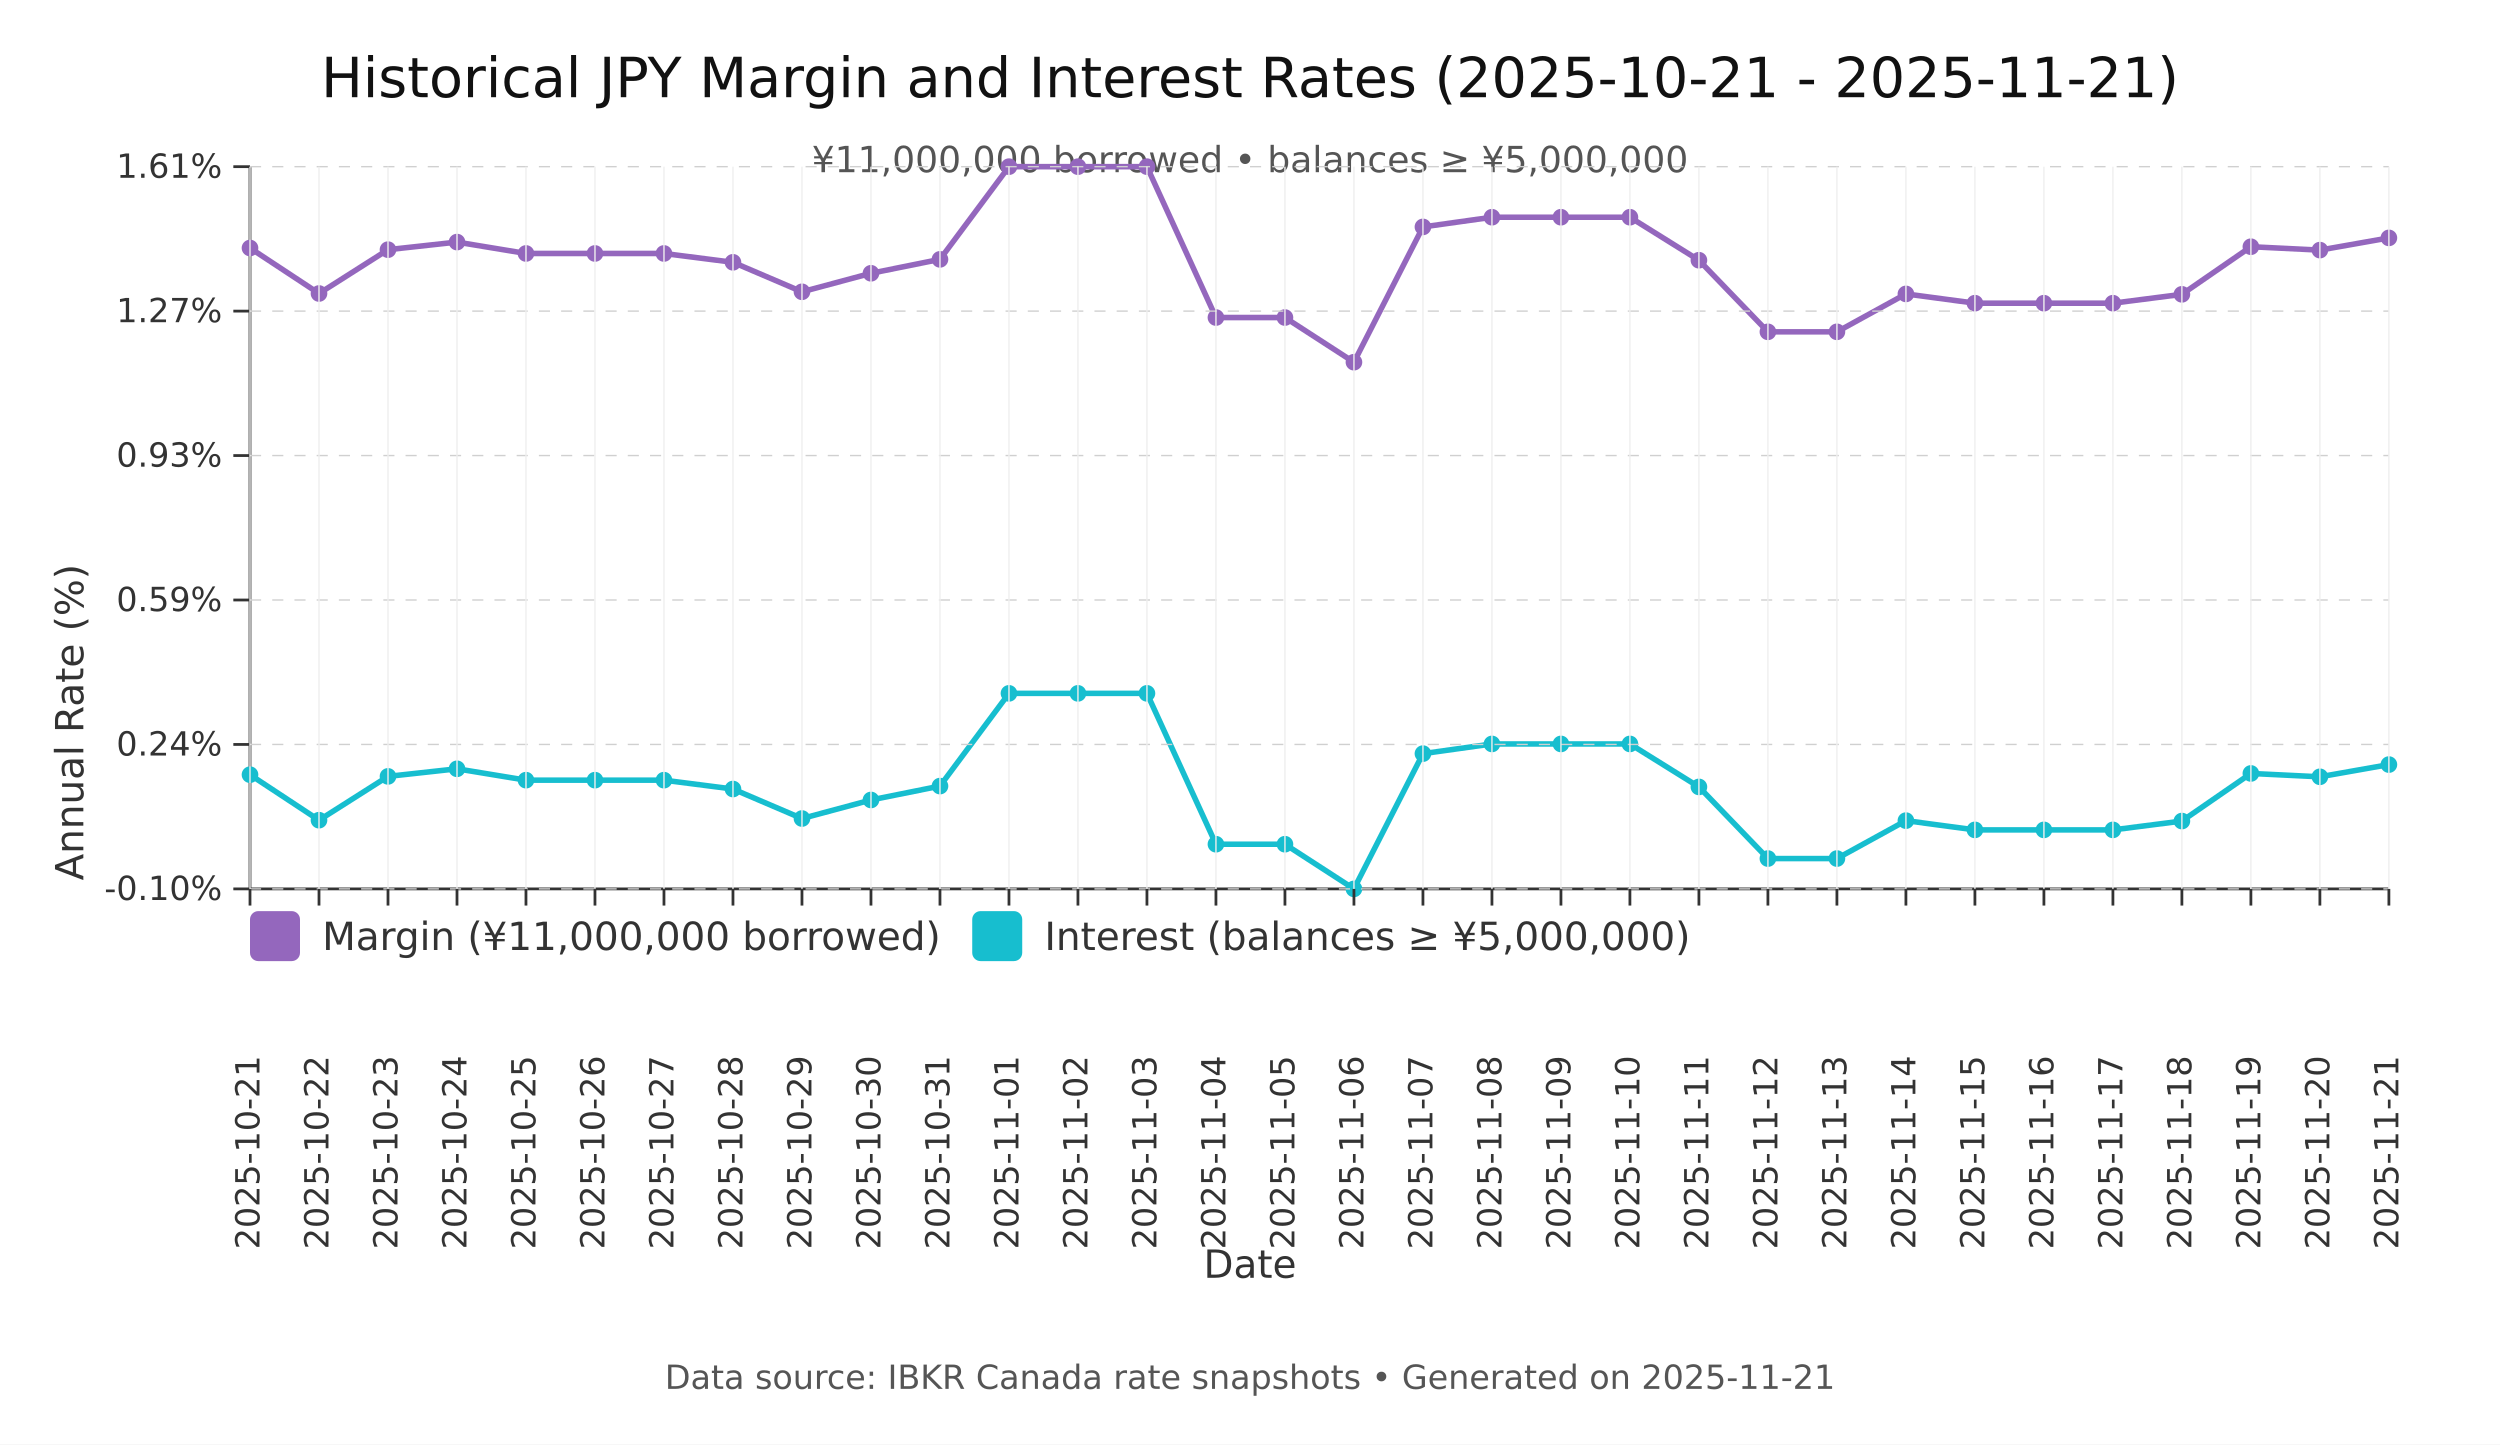
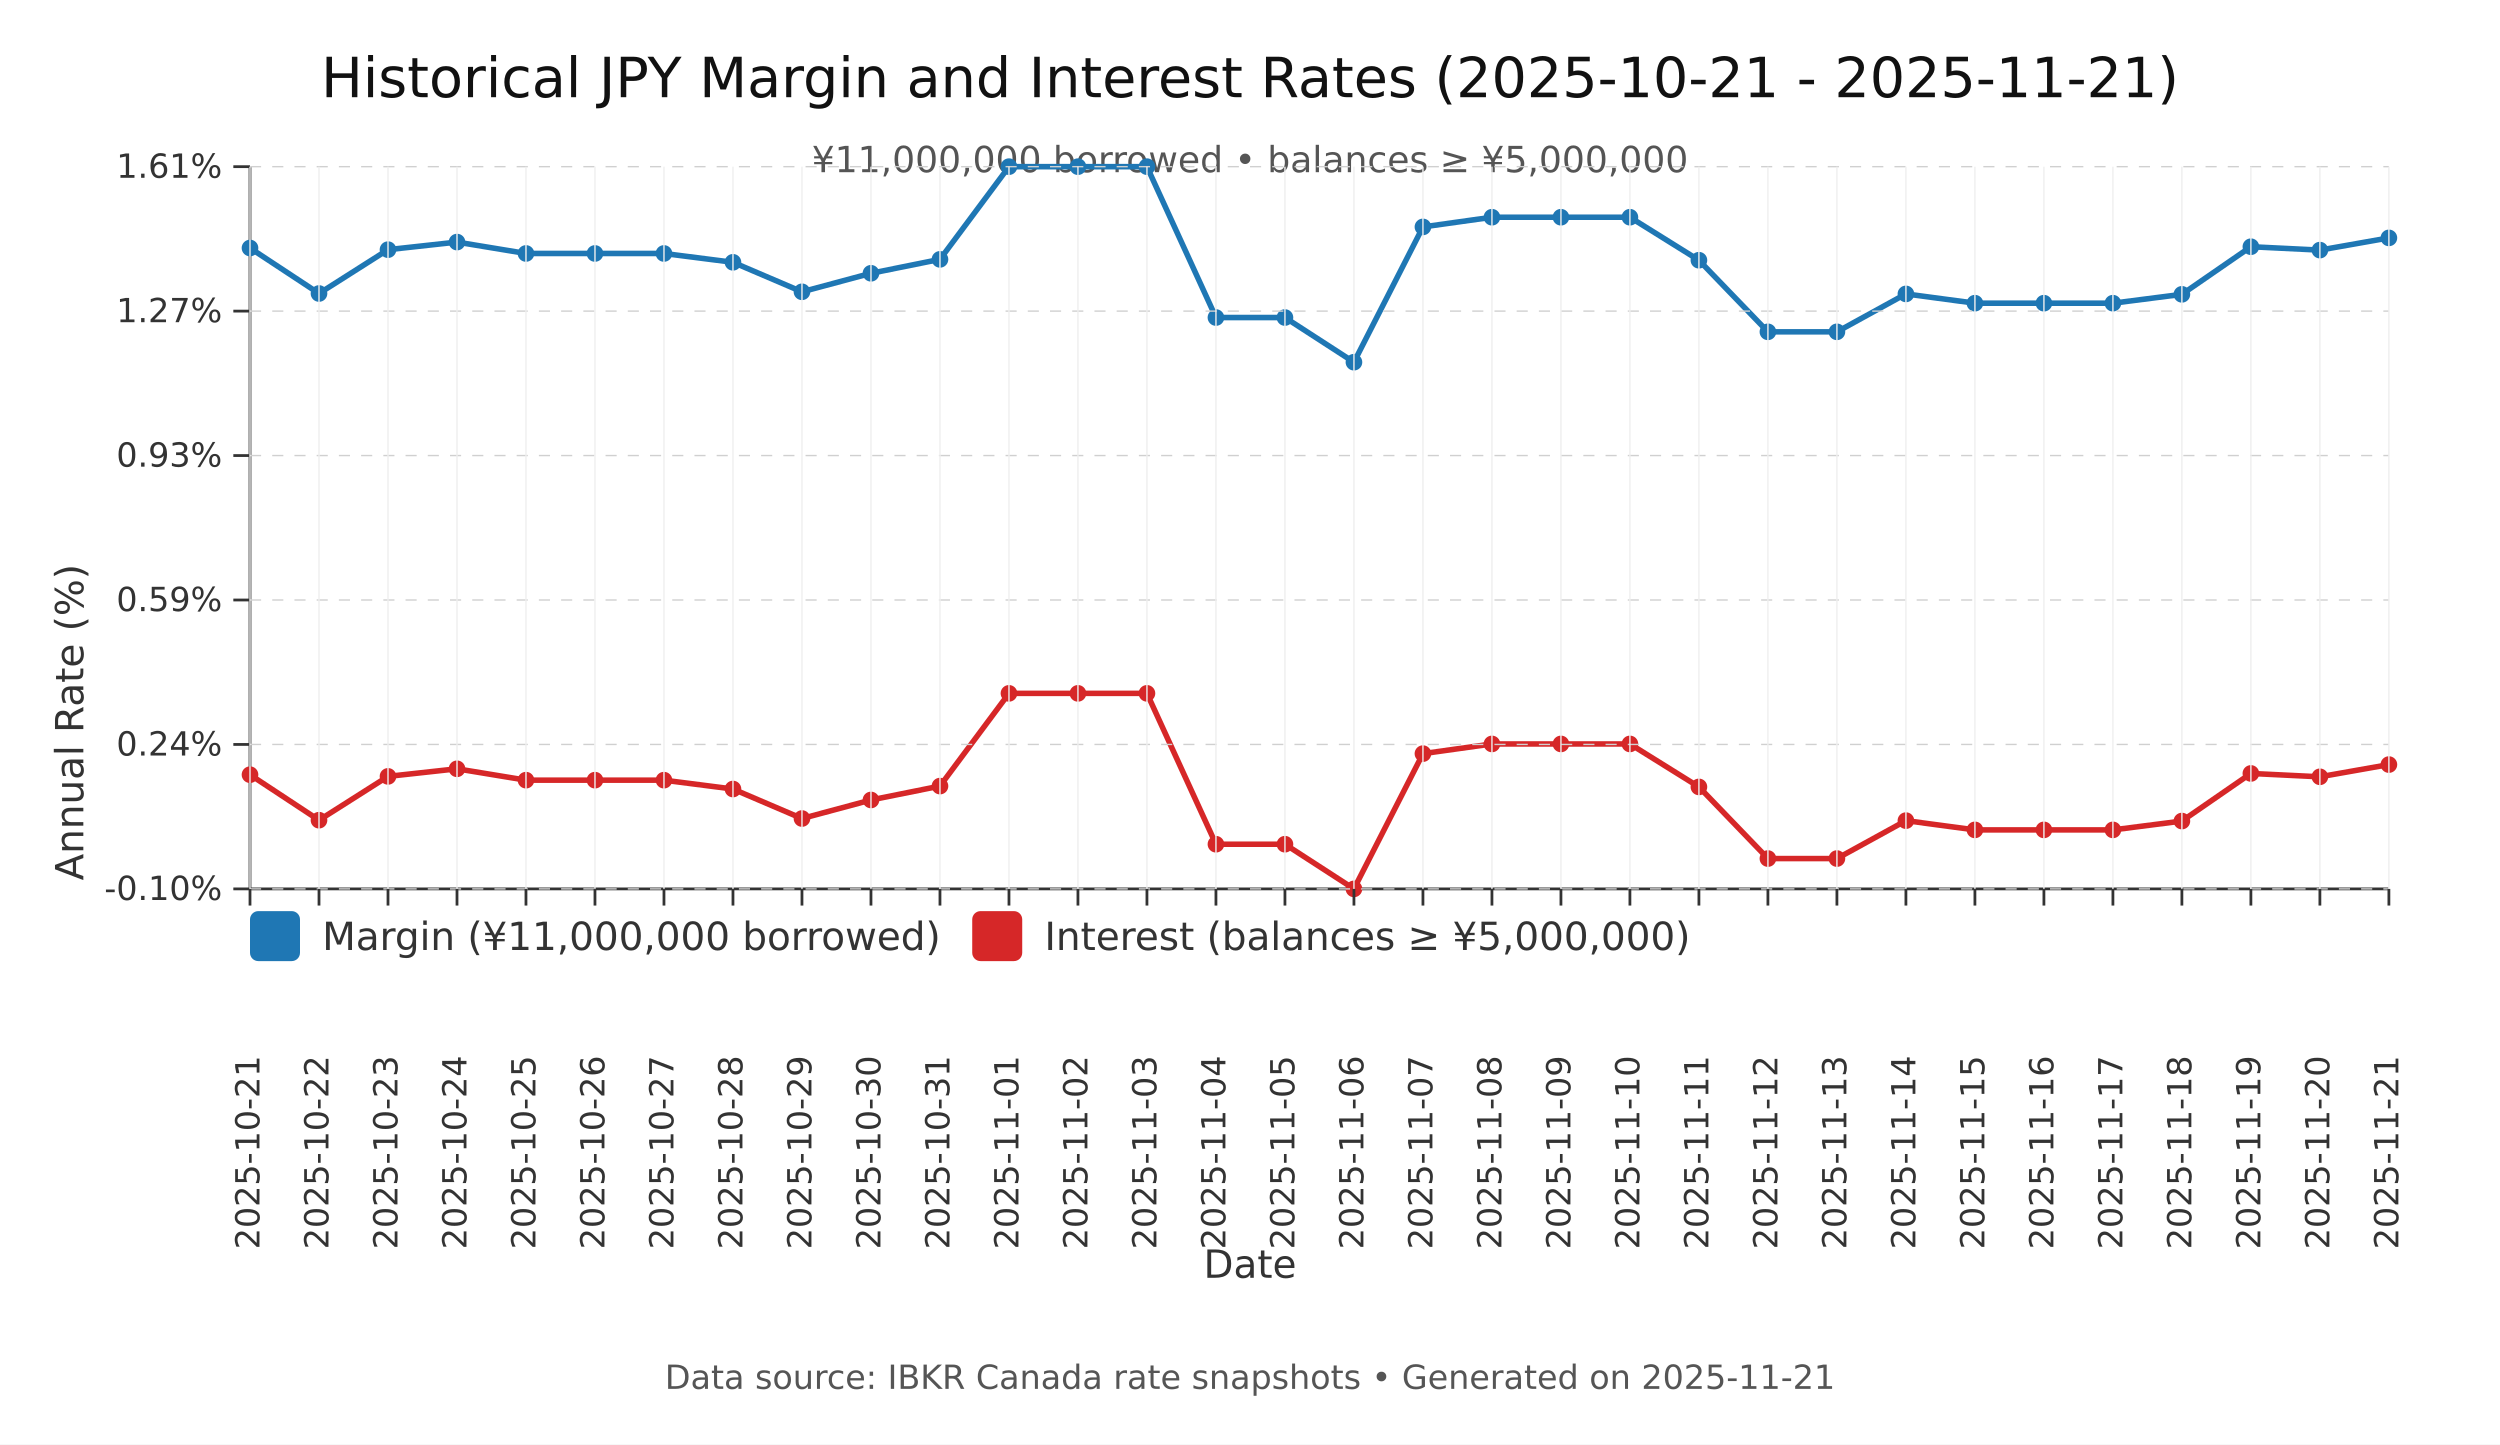
<svg xmlns="http://www.w3.org/2000/svg" viewBox="0 0 900 520">
  <style>
        text { font-family: 'DejaVu Sans', Arial, sans-serif; }
    </style>
  <rect x="0" y="0" width="900" height="520" fill="white" />
  <text x="450.0" y="35" text-anchor="middle" font-size="20" fill="#111">Historical JPY Margin and Interest Rates (2025-10-21 - 2025-11-21)</text>
  <text x="450.0" y="62" text-anchor="middle" font-size="13" fill="#555">¥11,000,000 borrowed • balances ≥ ¥5,000,000</text>
  <text x="450.0" y="460" text-anchor="middle" font-size="14" fill="#333">Date</text>
  <text x="30" y="260.0" text-anchor="middle" font-size="14" fill="#333" transform="rotate(-90 30 260.0)">Annual Rate (%)</text>
  <text x="450.0" y="500" text-anchor="middle" font-size="12" fill="#555">Data source: IBKR Canada rate snapshots • Generated on 2025-11-21</text>
  <line x1="90" y1="320" x2="860" y2="320" stroke="#333" stroke-width="1" />
  <line x1="90" y1="60" x2="90" y2="320" stroke="#333" stroke-width="1" />
-   <polyline fill="none" stroke="#9467bd" stroke-width="2" points="90.00,89.28 114.84,105.66 139.68,89.88 164.52,87.15 189.35,91.25 214.19,91.25 239.03,91.25 263.87,94.43 288.71,105.05 313.55,98.38 338.39,93.37 363.23,60.00 388.06,60.00 412.90,60.00 437.74,114.31 462.58,114.31 487.42,130.39 512.26,81.69 537.10,78.20 561.94,78.20 586.77,78.20 611.61,93.68 636.45,119.46 661.29,119.46 686.13,105.81 710.97,109.15 735.81,109.15 760.65,109.15 785.48,105.96 810.32,88.82 835.16,90.04 860.00,85.64" />
-   <polyline fill="none" stroke="#17becf" stroke-width="2" points="90.00,278.89 114.84,295.27 139.68,279.50 164.52,276.77 189.35,280.86 214.19,280.86 239.03,280.86 263.87,284.05 288.71,294.67 313.55,287.99 338.39,282.99 363.23,249.61 388.06,249.61 412.90,249.61 437.74,303.92 462.58,303.92 487.42,320.00 512.26,271.31 537.10,267.82 561.94,267.82 586.77,267.82 611.61,283.29 636.45,309.08 661.29,309.08 686.13,295.43 710.97,298.76 735.81,298.76 760.65,298.76 785.48,295.58 810.32,278.44 835.16,279.65 860.00,275.25" />
-   <circle cx="90.00" cy="89.28" r="3" fill="#9467bd" />
-   <circle cx="114.84" cy="105.66" r="3" fill="#9467bd" />
-   <circle cx="139.68" cy="89.88" r="3" fill="#9467bd" />
-   <circle cx="164.52" cy="87.15" r="3" fill="#9467bd" />
-   <circle cx="189.35" cy="91.25" r="3" fill="#9467bd" />
-   <circle cx="214.19" cy="91.25" r="3" fill="#9467bd" />
-   <circle cx="239.03" cy="91.25" r="3" fill="#9467bd" />
-   <circle cx="263.87" cy="94.43" r="3" fill="#9467bd" />
-   <circle cx="288.71" cy="105.05" r="3" fill="#9467bd" />
-   <circle cx="313.55" cy="98.38" r="3" fill="#9467bd" />
-   <circle cx="338.39" cy="93.37" r="3" fill="#9467bd" />
-   <circle cx="363.23" cy="60.00" r="3" fill="#9467bd" />
-   <circle cx="388.06" cy="60.00" r="3" fill="#9467bd" />
-   <circle cx="412.90" cy="60.00" r="3" fill="#9467bd" />
-   <circle cx="437.74" cy="114.31" r="3" fill="#9467bd" />
-   <circle cx="462.58" cy="114.31" r="3" fill="#9467bd" />
-   <circle cx="487.42" cy="130.39" r="3" fill="#9467bd" />
-   <circle cx="512.26" cy="81.69" r="3" fill="#9467bd" />
-   <circle cx="537.10" cy="78.20" r="3" fill="#9467bd" />
-   <circle cx="561.94" cy="78.20" r="3" fill="#9467bd" />
-   <circle cx="586.77" cy="78.20" r="3" fill="#9467bd" />
-   <circle cx="611.61" cy="93.68" r="3" fill="#9467bd" />
-   <circle cx="636.45" cy="119.46" r="3" fill="#9467bd" />
-   <circle cx="661.29" cy="119.46" r="3" fill="#9467bd" />
-   <circle cx="686.13" cy="105.81" r="3" fill="#9467bd" />
-   <circle cx="710.97" cy="109.15" r="3" fill="#9467bd" />
-   <circle cx="735.81" cy="109.15" r="3" fill="#9467bd" />
-   <circle cx="760.65" cy="109.15" r="3" fill="#9467bd" />
-   <circle cx="785.48" cy="105.96" r="3" fill="#9467bd" />
-   <circle cx="810.32" cy="88.82" r="3" fill="#9467bd" />
-   <circle cx="835.16" cy="90.04" r="3" fill="#9467bd" />
-   <circle cx="860.00" cy="85.64" r="3" fill="#9467bd" />
-   <circle cx="90.00" cy="278.89" r="3" fill="#17becf" />
-   <circle cx="114.84" cy="295.27" r="3" fill="#17becf" />
-   <circle cx="139.68" cy="279.50" r="3" fill="#17becf" />
-   <circle cx="164.52" cy="276.77" r="3" fill="#17becf" />
-   <circle cx="189.35" cy="280.86" r="3" fill="#17becf" />
-   <circle cx="214.19" cy="280.86" r="3" fill="#17becf" />
-   <circle cx="239.03" cy="280.86" r="3" fill="#17becf" />
-   <circle cx="263.87" cy="284.05" r="3" fill="#17becf" />
-   <circle cx="288.71" cy="294.67" r="3" fill="#17becf" />
-   <circle cx="313.55" cy="287.99" r="3" fill="#17becf" />
-   <circle cx="338.39" cy="282.99" r="3" fill="#17becf" />
-   <circle cx="363.23" cy="249.61" r="3" fill="#17becf" />
-   <circle cx="388.06" cy="249.61" r="3" fill="#17becf" />
-   <circle cx="412.90" cy="249.61" r="3" fill="#17becf" />
-   <circle cx="437.74" cy="303.92" r="3" fill="#17becf" />
-   <circle cx="462.58" cy="303.92" r="3" fill="#17becf" />
-   <circle cx="487.42" cy="320.00" r="3" fill="#17becf" />
-   <circle cx="512.26" cy="271.31" r="3" fill="#17becf" />
-   <circle cx="537.10" cy="267.82" r="3" fill="#17becf" />
-   <circle cx="561.94" cy="267.82" r="3" fill="#17becf" />
-   <circle cx="586.77" cy="267.82" r="3" fill="#17becf" />
-   <circle cx="611.61" cy="283.29" r="3" fill="#17becf" />
-   <circle cx="636.45" cy="309.08" r="3" fill="#17becf" />
-   <circle cx="661.29" cy="309.08" r="3" fill="#17becf" />
-   <circle cx="686.13" cy="295.43" r="3" fill="#17becf" />
-   <circle cx="710.97" cy="298.76" r="3" fill="#17becf" />
-   <circle cx="735.81" cy="298.76" r="3" fill="#17becf" />
-   <circle cx="760.65" cy="298.76" r="3" fill="#17becf" />
-   <circle cx="785.48" cy="295.58" r="3" fill="#17becf" />
-   <circle cx="810.32" cy="278.44" r="3" fill="#17becf" />
-   <circle cx="835.16" cy="279.65" r="3" fill="#17becf" />
-   <circle cx="860.00" cy="275.25" r="3" fill="#17becf" />
-   <rect x="90.00" y="328.00" width="18" height="18" rx="3" fill="#9467bd" />
+   <polyline fill="none" stroke="#1f77b4" stroke-width="2" points="90.00,89.28 114.84,105.66 139.68,89.88 164.52,87.15 189.35,91.25 214.19,91.25 239.03,91.25 263.87,94.43 288.71,105.05 313.55,98.38 338.39,93.37 363.23,60.00 388.06,60.00 412.90,60.00 437.74,114.31 462.58,114.31 487.42,130.39 512.26,81.69 537.10,78.20 561.94,78.20 586.77,78.20 611.61,93.68 636.45,119.46 661.29,119.46 686.13,105.81 710.97,109.15 735.81,109.15 760.65,109.15 785.48,105.96 810.32,88.82 835.16,90.04 860.00,85.64" />
+   <polyline fill="none" stroke="#d62728" stroke-width="2" points="90.00,278.89 114.84,295.27 139.68,279.50 164.52,276.77 189.35,280.86 214.19,280.86 239.03,280.86 263.87,284.05 288.71,294.67 313.55,287.99 338.39,282.99 363.23,249.61 388.06,249.61 412.90,249.61 437.74,303.92 462.58,303.92 487.42,320.00 512.26,271.31 537.10,267.82 561.94,267.82 586.77,267.82 611.61,283.29 636.45,309.08 661.29,309.08 686.13,295.43 710.97,298.76 735.81,298.76 760.65,298.76 785.48,295.58 810.32,278.44 835.16,279.65 860.00,275.25" />
+   <circle cx="90.00" cy="89.28" r="3" fill="#1f77b4" />
+   <circle cx="114.84" cy="105.66" r="3" fill="#1f77b4" />
+   <circle cx="139.68" cy="89.88" r="3" fill="#1f77b4" />
+   <circle cx="164.52" cy="87.15" r="3" fill="#1f77b4" />
+   <circle cx="189.35" cy="91.25" r="3" fill="#1f77b4" />
+   <circle cx="214.19" cy="91.25" r="3" fill="#1f77b4" />
+   <circle cx="239.03" cy="91.25" r="3" fill="#1f77b4" />
+   <circle cx="263.87" cy="94.43" r="3" fill="#1f77b4" />
+   <circle cx="288.71" cy="105.05" r="3" fill="#1f77b4" />
+   <circle cx="313.55" cy="98.38" r="3" fill="#1f77b4" />
+   <circle cx="338.39" cy="93.37" r="3" fill="#1f77b4" />
+   <circle cx="363.23" cy="60.00" r="3" fill="#1f77b4" />
+   <circle cx="388.06" cy="60.00" r="3" fill="#1f77b4" />
+   <circle cx="412.90" cy="60.00" r="3" fill="#1f77b4" />
+   <circle cx="437.74" cy="114.31" r="3" fill="#1f77b4" />
+   <circle cx="462.58" cy="114.31" r="3" fill="#1f77b4" />
+   <circle cx="487.42" cy="130.39" r="3" fill="#1f77b4" />
+   <circle cx="512.26" cy="81.69" r="3" fill="#1f77b4" />
+   <circle cx="537.10" cy="78.20" r="3" fill="#1f77b4" />
+   <circle cx="561.94" cy="78.20" r="3" fill="#1f77b4" />
+   <circle cx="586.77" cy="78.20" r="3" fill="#1f77b4" />
+   <circle cx="611.61" cy="93.68" r="3" fill="#1f77b4" />
+   <circle cx="636.45" cy="119.46" r="3" fill="#1f77b4" />
+   <circle cx="661.29" cy="119.46" r="3" fill="#1f77b4" />
+   <circle cx="686.13" cy="105.81" r="3" fill="#1f77b4" />
+   <circle cx="710.97" cy="109.15" r="3" fill="#1f77b4" />
+   <circle cx="735.81" cy="109.15" r="3" fill="#1f77b4" />
+   <circle cx="760.65" cy="109.15" r="3" fill="#1f77b4" />
+   <circle cx="785.48" cy="105.96" r="3" fill="#1f77b4" />
+   <circle cx="810.32" cy="88.82" r="3" fill="#1f77b4" />
+   <circle cx="835.16" cy="90.04" r="3" fill="#1f77b4" />
+   <circle cx="860.00" cy="85.64" r="3" fill="#1f77b4" />
+   <circle cx="90.00" cy="278.89" r="3" fill="#d62728" />
+   <circle cx="114.84" cy="295.27" r="3" fill="#d62728" />
+   <circle cx="139.68" cy="279.50" r="3" fill="#d62728" />
+   <circle cx="164.52" cy="276.77" r="3" fill="#d62728" />
+   <circle cx="189.35" cy="280.86" r="3" fill="#d62728" />
+   <circle cx="214.19" cy="280.86" r="3" fill="#d62728" />
+   <circle cx="239.03" cy="280.86" r="3" fill="#d62728" />
+   <circle cx="263.87" cy="284.05" r="3" fill="#d62728" />
+   <circle cx="288.71" cy="294.67" r="3" fill="#d62728" />
+   <circle cx="313.55" cy="287.99" r="3" fill="#d62728" />
+   <circle cx="338.39" cy="282.99" r="3" fill="#d62728" />
+   <circle cx="363.23" cy="249.61" r="3" fill="#d62728" />
+   <circle cx="388.06" cy="249.61" r="3" fill="#d62728" />
+   <circle cx="412.90" cy="249.61" r="3" fill="#d62728" />
+   <circle cx="437.74" cy="303.92" r="3" fill="#d62728" />
+   <circle cx="462.58" cy="303.92" r="3" fill="#d62728" />
+   <circle cx="487.42" cy="320.00" r="3" fill="#d62728" />
+   <circle cx="512.26" cy="271.31" r="3" fill="#d62728" />
+   <circle cx="537.10" cy="267.82" r="3" fill="#d62728" />
+   <circle cx="561.94" cy="267.82" r="3" fill="#d62728" />
+   <circle cx="586.77" cy="267.82" r="3" fill="#d62728" />
+   <circle cx="611.61" cy="283.29" r="3" fill="#d62728" />
+   <circle cx="636.45" cy="309.08" r="3" fill="#d62728" />
+   <circle cx="661.29" cy="309.08" r="3" fill="#d62728" />
+   <circle cx="686.13" cy="295.43" r="3" fill="#d62728" />
+   <circle cx="710.97" cy="298.76" r="3" fill="#d62728" />
+   <circle cx="735.81" cy="298.76" r="3" fill="#d62728" />
+   <circle cx="760.65" cy="298.76" r="3" fill="#d62728" />
+   <circle cx="785.48" cy="295.58" r="3" fill="#d62728" />
+   <circle cx="810.32" cy="278.44" r="3" fill="#d62728" />
+   <circle cx="835.16" cy="279.65" r="3" fill="#d62728" />
+   <circle cx="860.00" cy="275.25" r="3" fill="#d62728" />
+   <rect x="90.00" y="328.00" width="18" height="18" rx="3" fill="#1f77b4" />
  <text x="116.00" y="342.00" font-size="14" fill="#333">Margin (¥11,000,000 borrowed)</text>
-   <rect x="350.00" y="328.00" width="18" height="18" rx="3" fill="#17becf" />
+   <rect x="350.00" y="328.00" width="18" height="18" rx="3" fill="#d62728" />
  <text x="376.00" y="342.00" font-size="14" fill="#333">Interest (balances ≥ ¥5,000,000)</text>
  <line x1="84" y1="320.00" x2="90" y2="320.00" stroke="#333" stroke-width="1" />
  <text x="80" y="324.00" font-size="12" text-anchor="end" fill="#333">-0.10%</text>
  <line x1="90" y1="320.00" x2="860" y2="320.00" stroke="#d0d0d0" stroke-width="0.5" stroke-dasharray="4 4" />
  <line x1="84" y1="268.00" x2="90" y2="268.00" stroke="#333" stroke-width="1" />
  <text x="80" y="272.00" font-size="12" text-anchor="end" fill="#333">0.24%</text>
  <line x1="90" y1="268.00" x2="860" y2="268.00" stroke="#d0d0d0" stroke-width="0.5" stroke-dasharray="4 4" />
  <line x1="84" y1="216.00" x2="90" y2="216.00" stroke="#333" stroke-width="1" />
  <text x="80" y="220.00" font-size="12" text-anchor="end" fill="#333">0.59%</text>
  <line x1="90" y1="216.00" x2="860" y2="216.00" stroke="#d0d0d0" stroke-width="0.5" stroke-dasharray="4 4" />
  <line x1="84" y1="164.00" x2="90" y2="164.00" stroke="#333" stroke-width="1" />
  <text x="80" y="168.00" font-size="12" text-anchor="end" fill="#333">0.93%</text>
  <line x1="90" y1="164.00" x2="860" y2="164.00" stroke="#d0d0d0" stroke-width="0.5" stroke-dasharray="4 4" />
  <line x1="84" y1="112.00" x2="90" y2="112.00" stroke="#333" stroke-width="1" />
  <text x="80" y="116.00" font-size="12" text-anchor="end" fill="#333">1.27%</text>
  <line x1="90" y1="112.00" x2="860" y2="112.00" stroke="#d0d0d0" stroke-width="0.5" stroke-dasharray="4 4" />
  <line x1="84" y1="60.00" x2="90" y2="60.00" stroke="#333" stroke-width="1" />
  <text x="80" y="64.00" font-size="12" text-anchor="end" fill="#333">1.61%</text>
  <line x1="90" y1="60.00" x2="860" y2="60.00" stroke="#d0d0d0" stroke-width="0.5" stroke-dasharray="4 4" />
  <line x1="90.00" y1="320" x2="90.00" y2="326" stroke="#333" stroke-width="1" />
  <text x="90.00" y="380.00" font-size="12" text-anchor="end" dominant-baseline="middle" fill="#333" transform="rotate(-90 90.00 380.00)">2025-10-21</text>
  <line x1="90.00" y1="60" x2="90.00" y2="320" stroke="#eeeeee" stroke-width="0.5" />
  <line x1="114.84" y1="320" x2="114.84" y2="326" stroke="#333" stroke-width="1" />
  <text x="114.84" y="380.00" font-size="12" text-anchor="end" dominant-baseline="middle" fill="#333" transform="rotate(-90 114.84 380.00)">2025-10-22</text>
  <line x1="114.84" y1="60" x2="114.84" y2="320" stroke="#eeeeee" stroke-width="0.5" />
  <line x1="139.68" y1="320" x2="139.68" y2="326" stroke="#333" stroke-width="1" />
  <text x="139.68" y="380.00" font-size="12" text-anchor="end" dominant-baseline="middle" fill="#333" transform="rotate(-90 139.68 380.00)">2025-10-23</text>
  <line x1="139.68" y1="60" x2="139.68" y2="320" stroke="#eeeeee" stroke-width="0.5" />
  <line x1="164.52" y1="320" x2="164.52" y2="326" stroke="#333" stroke-width="1" />
  <text x="164.52" y="380.00" font-size="12" text-anchor="end" dominant-baseline="middle" fill="#333" transform="rotate(-90 164.52 380.00)">2025-10-24</text>
  <line x1="164.52" y1="60" x2="164.52" y2="320" stroke="#eeeeee" stroke-width="0.5" />
  <line x1="189.35" y1="320" x2="189.35" y2="326" stroke="#333" stroke-width="1" />
  <text x="189.35" y="380.00" font-size="12" text-anchor="end" dominant-baseline="middle" fill="#333" transform="rotate(-90 189.35 380.00)">2025-10-25</text>
  <line x1="189.35" y1="60" x2="189.35" y2="320" stroke="#eeeeee" stroke-width="0.5" />
  <line x1="214.19" y1="320" x2="214.19" y2="326" stroke="#333" stroke-width="1" />
  <text x="214.19" y="380.00" font-size="12" text-anchor="end" dominant-baseline="middle" fill="#333" transform="rotate(-90 214.19 380.00)">2025-10-26</text>
  <line x1="214.19" y1="60" x2="214.19" y2="320" stroke="#eeeeee" stroke-width="0.5" />
  <line x1="239.03" y1="320" x2="239.03" y2="326" stroke="#333" stroke-width="1" />
  <text x="239.03" y="380.00" font-size="12" text-anchor="end" dominant-baseline="middle" fill="#333" transform="rotate(-90 239.03 380.00)">2025-10-27</text>
  <line x1="239.03" y1="60" x2="239.03" y2="320" stroke="#eeeeee" stroke-width="0.5" />
  <line x1="263.87" y1="320" x2="263.87" y2="326" stroke="#333" stroke-width="1" />
  <text x="263.87" y="380.00" font-size="12" text-anchor="end" dominant-baseline="middle" fill="#333" transform="rotate(-90 263.87 380.00)">2025-10-28</text>
  <line x1="263.87" y1="60" x2="263.87" y2="320" stroke="#eeeeee" stroke-width="0.5" />
  <line x1="288.71" y1="320" x2="288.71" y2="326" stroke="#333" stroke-width="1" />
  <text x="288.71" y="380.00" font-size="12" text-anchor="end" dominant-baseline="middle" fill="#333" transform="rotate(-90 288.71 380.00)">2025-10-29</text>
  <line x1="288.71" y1="60" x2="288.71" y2="320" stroke="#eeeeee" stroke-width="0.5" />
  <line x1="313.55" y1="320" x2="313.55" y2="326" stroke="#333" stroke-width="1" />
  <text x="313.55" y="380.00" font-size="12" text-anchor="end" dominant-baseline="middle" fill="#333" transform="rotate(-90 313.55 380.00)">2025-10-30</text>
  <line x1="313.55" y1="60" x2="313.55" y2="320" stroke="#eeeeee" stroke-width="0.5" />
  <line x1="338.39" y1="320" x2="338.39" y2="326" stroke="#333" stroke-width="1" />
  <text x="338.39" y="380.00" font-size="12" text-anchor="end" dominant-baseline="middle" fill="#333" transform="rotate(-90 338.39 380.00)">2025-10-31</text>
  <line x1="338.39" y1="60" x2="338.39" y2="320" stroke="#eeeeee" stroke-width="0.5" />
  <line x1="363.23" y1="320" x2="363.23" y2="326" stroke="#333" stroke-width="1" />
  <text x="363.23" y="380.00" font-size="12" text-anchor="end" dominant-baseline="middle" fill="#333" transform="rotate(-90 363.23 380.00)">2025-11-01</text>
  <line x1="363.23" y1="60" x2="363.23" y2="320" stroke="#eeeeee" stroke-width="0.5" />
  <line x1="388.06" y1="320" x2="388.06" y2="326" stroke="#333" stroke-width="1" />
  <text x="388.06" y="380.00" font-size="12" text-anchor="end" dominant-baseline="middle" fill="#333" transform="rotate(-90 388.06 380.00)">2025-11-02</text>
  <line x1="388.06" y1="60" x2="388.06" y2="320" stroke="#eeeeee" stroke-width="0.5" />
  <line x1="412.90" y1="320" x2="412.90" y2="326" stroke="#333" stroke-width="1" />
  <text x="412.90" y="380.00" font-size="12" text-anchor="end" dominant-baseline="middle" fill="#333" transform="rotate(-90 412.90 380.00)">2025-11-03</text>
  <line x1="412.90" y1="60" x2="412.90" y2="320" stroke="#eeeeee" stroke-width="0.5" />
  <line x1="437.74" y1="320" x2="437.74" y2="326" stroke="#333" stroke-width="1" />
  <text x="437.74" y="380.00" font-size="12" text-anchor="end" dominant-baseline="middle" fill="#333" transform="rotate(-90 437.74 380.00)">2025-11-04</text>
  <line x1="437.74" y1="60" x2="437.74" y2="320" stroke="#eeeeee" stroke-width="0.5" />
  <line x1="462.58" y1="320" x2="462.58" y2="326" stroke="#333" stroke-width="1" />
  <text x="462.58" y="380.00" font-size="12" text-anchor="end" dominant-baseline="middle" fill="#333" transform="rotate(-90 462.58 380.00)">2025-11-05</text>
  <line x1="462.58" y1="60" x2="462.58" y2="320" stroke="#eeeeee" stroke-width="0.5" />
  <line x1="487.42" y1="320" x2="487.42" y2="326" stroke="#333" stroke-width="1" />
  <text x="487.42" y="380.00" font-size="12" text-anchor="end" dominant-baseline="middle" fill="#333" transform="rotate(-90 487.42 380.00)">2025-11-06</text>
  <line x1="487.42" y1="60" x2="487.42" y2="320" stroke="#eeeeee" stroke-width="0.5" />
  <line x1="512.26" y1="320" x2="512.26" y2="326" stroke="#333" stroke-width="1" />
  <text x="512.26" y="380.00" font-size="12" text-anchor="end" dominant-baseline="middle" fill="#333" transform="rotate(-90 512.26 380.00)">2025-11-07</text>
  <line x1="512.26" y1="60" x2="512.26" y2="320" stroke="#eeeeee" stroke-width="0.5" />
  <line x1="537.10" y1="320" x2="537.10" y2="326" stroke="#333" stroke-width="1" />
  <text x="537.10" y="380.00" font-size="12" text-anchor="end" dominant-baseline="middle" fill="#333" transform="rotate(-90 537.10 380.00)">2025-11-08</text>
  <line x1="537.10" y1="60" x2="537.10" y2="320" stroke="#eeeeee" stroke-width="0.5" />
  <line x1="561.94" y1="320" x2="561.94" y2="326" stroke="#333" stroke-width="1" />
  <text x="561.94" y="380.00" font-size="12" text-anchor="end" dominant-baseline="middle" fill="#333" transform="rotate(-90 561.94 380.00)">2025-11-09</text>
  <line x1="561.94" y1="60" x2="561.94" y2="320" stroke="#eeeeee" stroke-width="0.5" />
  <line x1="586.77" y1="320" x2="586.77" y2="326" stroke="#333" stroke-width="1" />
  <text x="586.77" y="380.00" font-size="12" text-anchor="end" dominant-baseline="middle" fill="#333" transform="rotate(-90 586.77 380.00)">2025-11-10</text>
  <line x1="586.77" y1="60" x2="586.77" y2="320" stroke="#eeeeee" stroke-width="0.5" />
  <line x1="611.61" y1="320" x2="611.61" y2="326" stroke="#333" stroke-width="1" />
  <text x="611.61" y="380.00" font-size="12" text-anchor="end" dominant-baseline="middle" fill="#333" transform="rotate(-90 611.61 380.00)">2025-11-11</text>
  <line x1="611.61" y1="60" x2="611.61" y2="320" stroke="#eeeeee" stroke-width="0.5" />
  <line x1="636.45" y1="320" x2="636.45" y2="326" stroke="#333" stroke-width="1" />
  <text x="636.45" y="380.00" font-size="12" text-anchor="end" dominant-baseline="middle" fill="#333" transform="rotate(-90 636.45 380.00)">2025-11-12</text>
  <line x1="636.45" y1="60" x2="636.45" y2="320" stroke="#eeeeee" stroke-width="0.5" />
  <line x1="661.29" y1="320" x2="661.29" y2="326" stroke="#333" stroke-width="1" />
  <text x="661.29" y="380.00" font-size="12" text-anchor="end" dominant-baseline="middle" fill="#333" transform="rotate(-90 661.29 380.00)">2025-11-13</text>
  <line x1="661.29" y1="60" x2="661.29" y2="320" stroke="#eeeeee" stroke-width="0.5" />
  <line x1="686.13" y1="320" x2="686.13" y2="326" stroke="#333" stroke-width="1" />
  <text x="686.13" y="380.00" font-size="12" text-anchor="end" dominant-baseline="middle" fill="#333" transform="rotate(-90 686.13 380.00)">2025-11-14</text>
  <line x1="686.13" y1="60" x2="686.13" y2="320" stroke="#eeeeee" stroke-width="0.5" />
  <line x1="710.97" y1="320" x2="710.97" y2="326" stroke="#333" stroke-width="1" />
  <text x="710.97" y="380.00" font-size="12" text-anchor="end" dominant-baseline="middle" fill="#333" transform="rotate(-90 710.97 380.00)">2025-11-15</text>
  <line x1="710.97" y1="60" x2="710.97" y2="320" stroke="#eeeeee" stroke-width="0.5" />
  <line x1="735.81" y1="320" x2="735.81" y2="326" stroke="#333" stroke-width="1" />
  <text x="735.81" y="380.00" font-size="12" text-anchor="end" dominant-baseline="middle" fill="#333" transform="rotate(-90 735.81 380.00)">2025-11-16</text>
  <line x1="735.81" y1="60" x2="735.81" y2="320" stroke="#eeeeee" stroke-width="0.5" />
  <line x1="760.65" y1="320" x2="760.65" y2="326" stroke="#333" stroke-width="1" />
  <text x="760.65" y="380.00" font-size="12" text-anchor="end" dominant-baseline="middle" fill="#333" transform="rotate(-90 760.65 380.00)">2025-11-17</text>
  <line x1="760.65" y1="60" x2="760.65" y2="320" stroke="#eeeeee" stroke-width="0.5" />
  <line x1="785.48" y1="320" x2="785.48" y2="326" stroke="#333" stroke-width="1" />
  <text x="785.48" y="380.00" font-size="12" text-anchor="end" dominant-baseline="middle" fill="#333" transform="rotate(-90 785.48 380.00)">2025-11-18</text>
  <line x1="785.48" y1="60" x2="785.48" y2="320" stroke="#eeeeee" stroke-width="0.5" />
  <line x1="810.32" y1="320" x2="810.32" y2="326" stroke="#333" stroke-width="1" />
  <text x="810.32" y="380.00" font-size="12" text-anchor="end" dominant-baseline="middle" fill="#333" transform="rotate(-90 810.32 380.00)">2025-11-19</text>
  <line x1="810.32" y1="60" x2="810.32" y2="320" stroke="#eeeeee" stroke-width="0.5" />
  <line x1="835.16" y1="320" x2="835.16" y2="326" stroke="#333" stroke-width="1" />
  <text x="835.16" y="380.00" font-size="12" text-anchor="end" dominant-baseline="middle" fill="#333" transform="rotate(-90 835.16 380.00)">2025-11-20</text>
  <line x1="835.16" y1="60" x2="835.16" y2="320" stroke="#eeeeee" stroke-width="0.5" />
  <line x1="860.00" y1="320" x2="860.00" y2="326" stroke="#333" stroke-width="1" />
  <text x="860.00" y="380.00" font-size="12" text-anchor="end" dominant-baseline="middle" fill="#333" transform="rotate(-90 860.00 380.00)">2025-11-21</text>
  <line x1="860.00" y1="60" x2="860.00" y2="320" stroke="#eeeeee" stroke-width="0.5" />
</svg>
